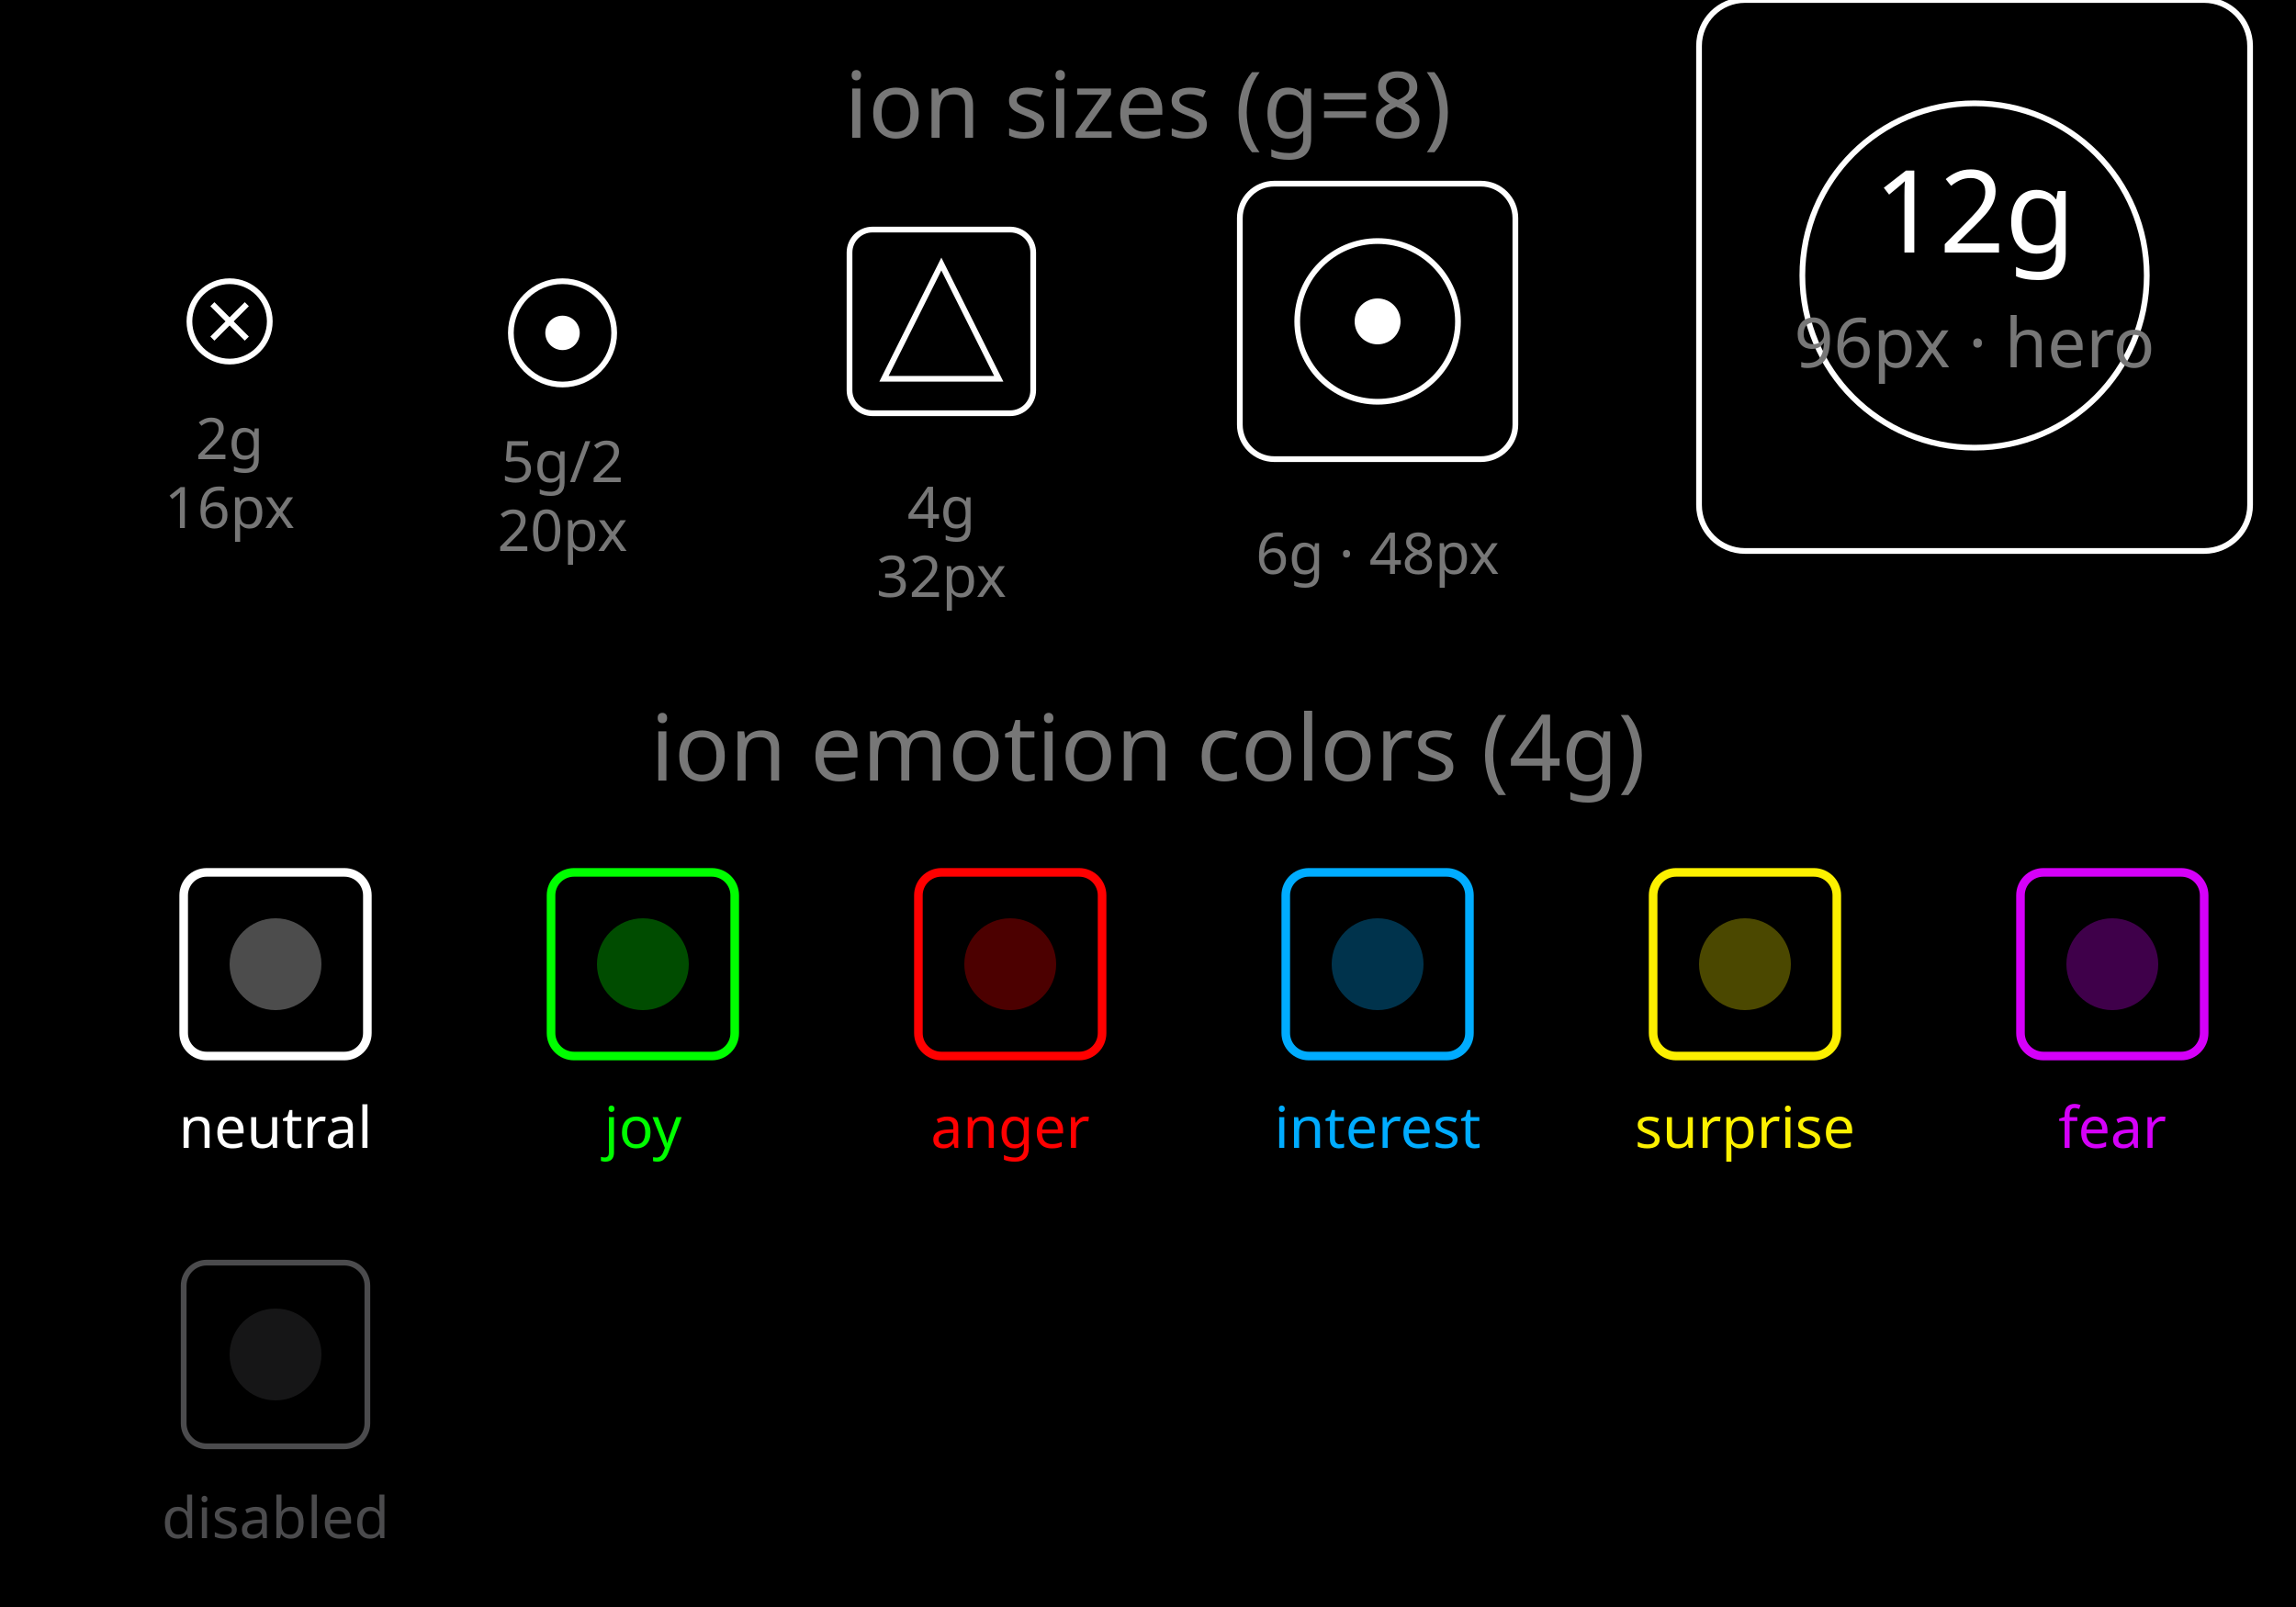
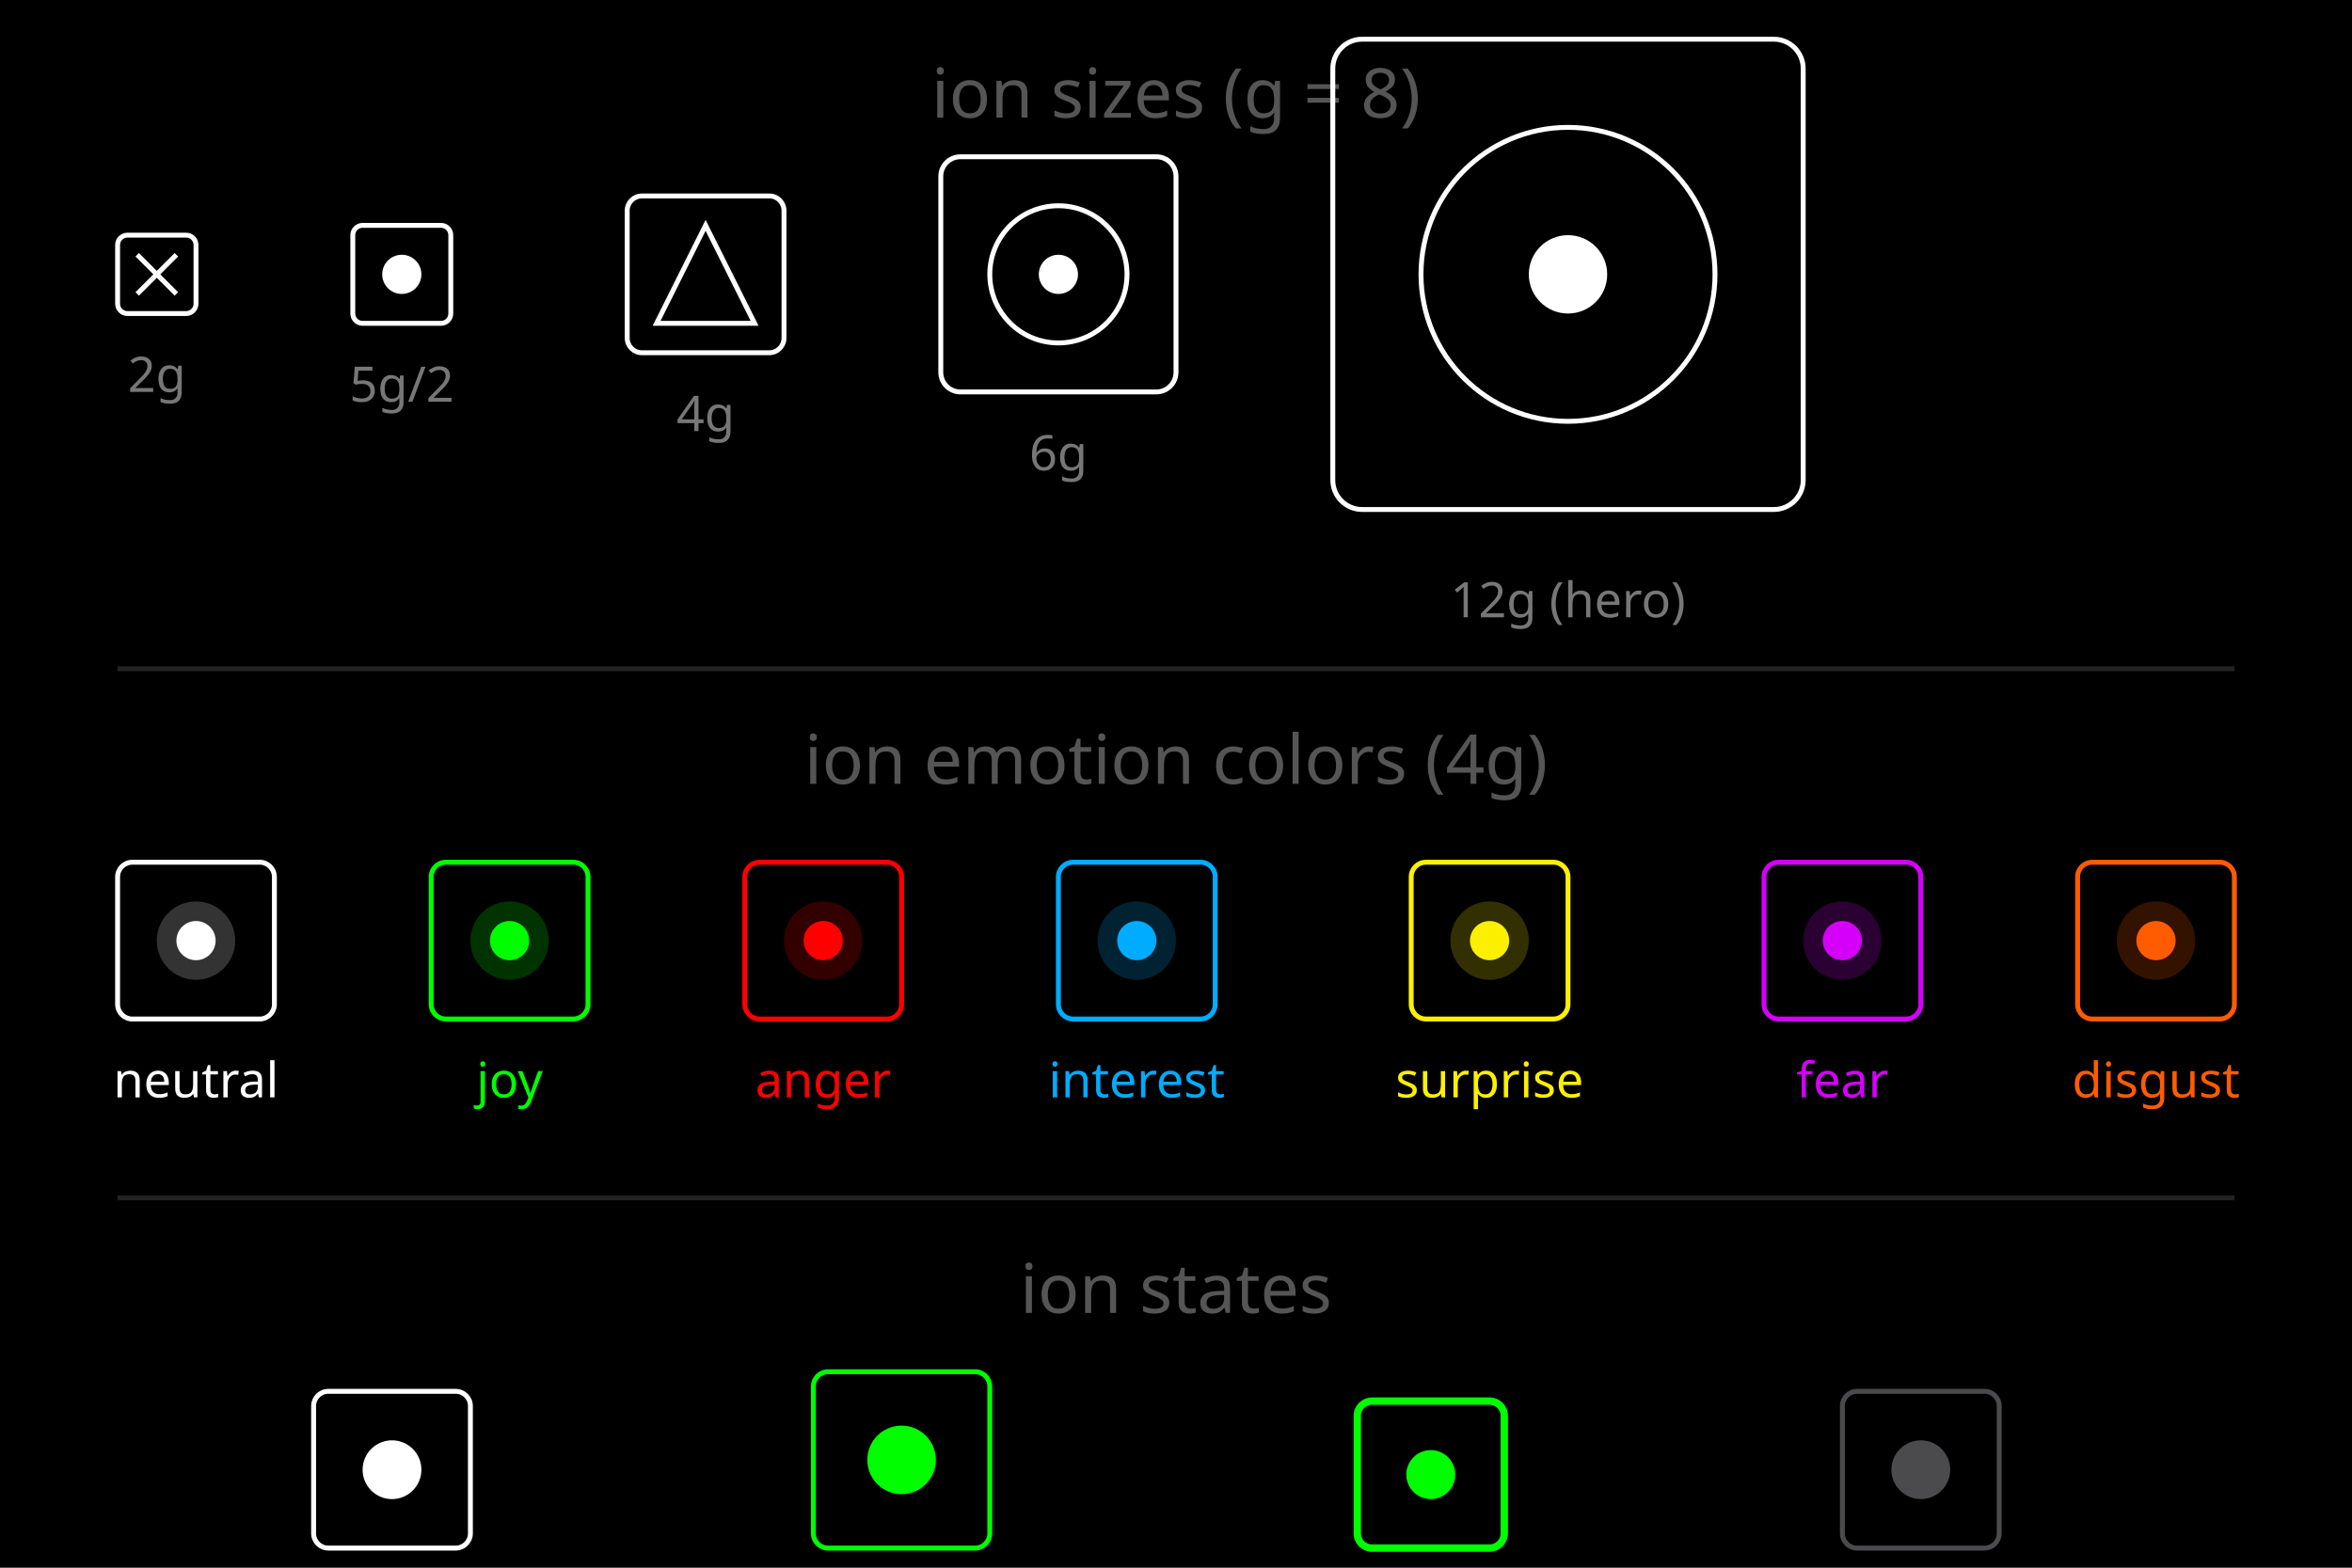
- <svg xmlns="http://www.w3.org/2000/svg" viewBox="0 0 400 280" width="400" height="280">
-   <rect width="400" height="280" fill="#000000" />
-   <text x="200" y="24" font-family="Play, sans-serif" font-size="16" fill="#777777" text-anchor="middle">ion sizes (g=8)</text>
-   <g transform="translate(32, 48)">
-     <circle cx="8" cy="8" r="7" fill="none" stroke="#ffffff" stroke-width="1" />
-     <line x1="5" y1="5" x2="11" y2="11" stroke="#ffffff" stroke-width="1" />
-     <line x1="11" y1="5" x2="5" y2="11" stroke="#ffffff" stroke-width="1" />
+ <svg xmlns="http://www.w3.org/2000/svg" viewBox="0 0 480 320" width="480" height="320">
+   <rect width="480" height="320" fill="#000000" />
+   <text x="240" y="24" font-family="Play, sans-serif" font-size="14" fill="#555555" text-anchor="middle">ion sizes (g = 8)</text>
+   <g transform="translate(24, 48)">
+     <rect x="0" y="0" width="16" height="16" rx="2" fill="none" stroke="#ffffff" stroke-width="1" />
+     <line x1="4" y1="4" x2="12" y2="12" stroke="#ffffff" stroke-width="1" />
+     <line x1="12" y1="4" x2="4" y2="12" stroke="#ffffff" stroke-width="1" />
    <text x="8" y="32" font-family="Play, sans-serif" font-size="10" fill="#777777" text-anchor="middle">2g</text>
-     <text x="8" y="44" font-family="Play, sans-serif" font-size="10" fill="#777777" text-anchor="middle">16px</text>
  </g>
-   <g transform="translate(88, 48)">
-     <circle cx="10" cy="10" r="9" fill="none" stroke="#ffffff" stroke-width="1" />
-     <circle cx="10" cy="10" r="3" fill="#ffffff" />
+   <g transform="translate(72, 46)">
+     <rect x="0" y="0" width="20" height="20" rx="2" fill="none" stroke="#ffffff" stroke-width="1" />
+     <circle cx="10" cy="10" r="4" fill="#ffffff" />
    <text x="10" y="36" font-family="Play, sans-serif" font-size="10" fill="#777777" text-anchor="middle">5g/2</text>
-     <text x="10" y="48" font-family="Play, sans-serif" font-size="10" fill="#777777" text-anchor="middle">20px</text>
  </g>
-   <g transform="translate(148, 40)">
-     <rect x="0" y="0" width="32" height="32" rx="4" fill="none" stroke="#ffffff" stroke-width="1" />
+   <g transform="translate(128, 40)">
+     <rect x="0" y="0" width="32" height="32" rx="3" fill="none" stroke="#ffffff" stroke-width="1" />
    <polygon points="16,6 26,26 6,26" fill="none" stroke="#ffffff" stroke-width="1" />
-     <text x="16" y="52" font-family="Play, sans-serif" font-size="10" fill="#777777" text-anchor="middle">4g</text>
-     <text x="16" y="64" font-family="Play, sans-serif" font-size="10" fill="#777777" text-anchor="middle">32px</text>
+     <text x="16" y="48" font-family="Play, sans-serif" font-size="10" fill="#777777" text-anchor="middle">4g</text>
  </g>
-   <g transform="translate(216, 32)">
-     <rect x="0" y="0" width="48" height="48" rx="6" fill="none" stroke="#ffffff" stroke-width="1" />
+   <g transform="translate(192, 32)">
+     <rect x="0" y="0" width="48" height="48" rx="4" fill="none" stroke="#ffffff" stroke-width="1" />
    <circle cx="24" cy="24" r="14" fill="none" stroke="#ffffff" stroke-width="1" />
    <circle cx="24" cy="24" r="4" fill="#ffffff" />
-     <text x="24" y="68" font-family="Play, sans-serif" font-size="10" fill="#777777" text-anchor="middle">6g · 48px</text>
+     <text x="24" y="64" font-family="Play, sans-serif" font-size="10" fill="#777777" text-anchor="middle">6g</text>
  </g>
-   <g transform="translate(296, 0)">
-     <rect x="0" y="0" width="96" height="96" rx="8" fill="none" stroke="#ffffff" stroke-width="1" />
+   <g transform="translate(272, 8)">
+     <rect x="0" y="0" width="96" height="96" rx="6" fill="none" stroke="#ffffff" stroke-width="1" />
    <circle cx="48" cy="48" r="30" fill="none" stroke="#ffffff" stroke-width="1" />
-     <text x="48" y="44" font-family="Play, sans-serif" font-size="20" fill="#ffffff" text-anchor="middle">12g</text>
-     <text x="48" y="64" font-family="Play, sans-serif" font-size="12" fill="#777777" text-anchor="middle">96px · hero</text>
+     <circle cx="48" cy="48" r="8" fill="#ffffff" />
+     <text x="48" y="118" font-family="Play, sans-serif" font-size="10" fill="#777777" text-anchor="middle">12g (hero)</text>
  </g>
-   <text x="200" y="136" font-family="Play, sans-serif" font-size="16" fill="#777777" text-anchor="middle">ion emotion colors (4g)</text>
-   <g transform="translate(32, 152)">
-     <rect x="0" y="0" width="32" height="32" rx="4" fill="none" stroke="#ffffff" stroke-width="1.5" />
-     <circle cx="16" cy="16" r="8" fill="#ffffff" opacity="0.3" />
+   <rect x="24" y="136" width="432" height="1" fill="#222222" />
+   <text x="240" y="160" font-family="Play, sans-serif" font-size="14" fill="#555555" text-anchor="middle">ion emotion colors (4g)</text>
+   <g transform="translate(24, 176)">
+     <rect x="0" y="0" width="32" height="32" rx="3" fill="none" stroke="#ffffff" stroke-width="1" />
+     <circle cx="16" cy="16" r="8" fill="#ffffff" opacity="0.2" />
+     <circle cx="16" cy="16" r="4" fill="#ffffff" />
    <text x="16" y="48" font-family="Play, sans-serif" font-size="10" fill="#ffffff" text-anchor="middle">neutral</text>
  </g>
-   <g transform="translate(96, 152)">
-     <rect x="0" y="0" width="32" height="32" rx="4" fill="none" stroke="#00fe00" stroke-width="1.5" />
-     <circle cx="16" cy="16" r="8" fill="#00fe00" opacity="0.3" />
+   <g transform="translate(88, 176)">
+     <rect x="0" y="0" width="32" height="32" rx="3" fill="none" stroke="#00fe00" stroke-width="1" />
+     <circle cx="16" cy="16" r="8" fill="#00fe00" opacity="0.2" />
+     <circle cx="16" cy="16" r="4" fill="#00fe00" />
    <text x="16" y="48" font-family="Play, sans-serif" font-size="10" fill="#00fe00" text-anchor="middle">joy</text>
  </g>
-   <g transform="translate(160, 152)">
-     <rect x="0" y="0" width="32" height="32" rx="4" fill="none" stroke="#ff0000" stroke-width="1.5" />
-     <circle cx="16" cy="16" r="8" fill="#ff0000" opacity="0.3" />
+   <g transform="translate(152, 176)">
+     <rect x="0" y="0" width="32" height="32" rx="3" fill="none" stroke="#ff0000" stroke-width="1" />
+     <circle cx="16" cy="16" r="8" fill="#ff0000" opacity="0.2" />
+     <circle cx="16" cy="16" r="4" fill="#ff0000" />
    <text x="16" y="48" font-family="Play, sans-serif" font-size="10" fill="#ff0000" text-anchor="middle">anger</text>
  </g>
-   <g transform="translate(224, 152)">
-     <rect x="0" y="0" width="32" height="32" rx="4" fill="none" stroke="#00acff" stroke-width="1.5" />
-     <circle cx="16" cy="16" r="8" fill="#00acff" opacity="0.3" />
+   <g transform="translate(216, 176)">
+     <rect x="0" y="0" width="32" height="32" rx="3" fill="none" stroke="#00acff" stroke-width="1" />
+     <circle cx="16" cy="16" r="8" fill="#00acff" opacity="0.2" />
+     <circle cx="16" cy="16" r="4" fill="#00acff" />
    <text x="16" y="48" font-family="Play, sans-serif" font-size="10" fill="#00acff" text-anchor="middle">interest</text>
  </g>
-   <g transform="translate(288, 152)">
-     <rect x="0" y="0" width="32" height="32" rx="4" fill="none" stroke="#fcf000" stroke-width="1.5" />
-     <circle cx="16" cy="16" r="8" fill="#fcf000" opacity="0.3" />
+   <g transform="translate(288, 176)">
+     <rect x="0" y="0" width="32" height="32" rx="3" fill="none" stroke="#fcf000" stroke-width="1" />
+     <circle cx="16" cy="16" r="8" fill="#fcf000" opacity="0.2" />
+     <circle cx="16" cy="16" r="4" fill="#fcf000" />
    <text x="16" y="48" font-family="Play, sans-serif" font-size="10" fill="#fcf000" text-anchor="middle">surprise</text>
  </g>
-   <g transform="translate(352, 152)">
-     <rect x="0" y="0" width="32" height="32" rx="4" fill="none" stroke="#d500f9" stroke-width="1.5" />
-     <circle cx="16" cy="16" r="8" fill="#d500f9" opacity="0.3" />
+   <g transform="translate(360, 176)">
+     <rect x="0" y="0" width="32" height="32" rx="3" fill="none" stroke="#d500f9" stroke-width="1" />
+     <circle cx="16" cy="16" r="8" fill="#d500f9" opacity="0.2" />
+     <circle cx="16" cy="16" r="4" fill="#d500f9" />
    <text x="16" y="48" font-family="Play, sans-serif" font-size="10" fill="#d500f9" text-anchor="middle">fear</text>
  </g>
-   <g transform="translate(32, 220)">
-     <rect x="0" y="0" width="32" height="32" rx="4" fill="none" stroke="#4b4b4d" stroke-width="1" />
-     <circle cx="16" cy="16" r="8" fill="#4b4b4d" opacity="0.3" />
+   <g transform="translate(424, 176)">
+     <rect x="0" y="0" width="32" height="32" rx="3" fill="none" stroke="#ff5b00" stroke-width="1" />
+     <circle cx="16" cy="16" r="8" fill="#ff5b00" opacity="0.2" />
+     <circle cx="16" cy="16" r="4" fill="#ff5b00" />
+     <text x="16" y="48" font-family="Play, sans-serif" font-size="10" fill="#ff5b00" text-anchor="middle">disgust</text>
+   </g>
+   <rect x="24" y="244" width="432" height="1" fill="#222222" />
+   <text x="240" y="268" font-family="Play, sans-serif" font-size="14" fill="#555555" text-anchor="middle">ion states</text>
+   <g transform="translate(64, 284)">
+     <rect x="0" y="0" width="32" height="32" rx="3" fill="none" stroke="#ffffff" stroke-width="1" />
+     <circle cx="16" cy="16" r="6" fill="#ffffff" />
+     <text x="16" y="48" font-family="Play, sans-serif" font-size="10" fill="#777777" text-anchor="middle">default</text>
+   </g>
+   <g transform="translate(168, 282)">
+     <rect x="-2" y="-2" width="36" height="36" rx="3" fill="none" stroke="#00fe00" stroke-width="1" />
+     <circle cx="16" cy="16" r="7" fill="#00fe00" />
+     <text x="16" y="50" font-family="Play, sans-serif" font-size="10" fill="#777777" text-anchor="middle">hover</text>
+   </g>
+   <g transform="translate(276, 285)">
+     <rect x="1" y="1" width="30" height="30" rx="3" fill="none" stroke="#00fe00" stroke-width="1.5" />
+     <circle cx="16" cy="16" r="5" fill="#00fe00" />
+     <text x="16" y="49" font-family="Play, sans-serif" font-size="10" fill="#777777" text-anchor="middle">active</text>
+   </g>
+   <g transform="translate(376, 284)">
+     <rect x="0" y="0" width="32" height="32" rx="3" fill="none" stroke="#4b4b4d" stroke-width="1" />
+     <circle cx="16" cy="16" r="6" fill="#4b4b4d" />
    <text x="16" y="48" font-family="Play, sans-serif" font-size="10" fill="#4b4b4d" text-anchor="middle">disabled</text>
  </g>
</svg>
